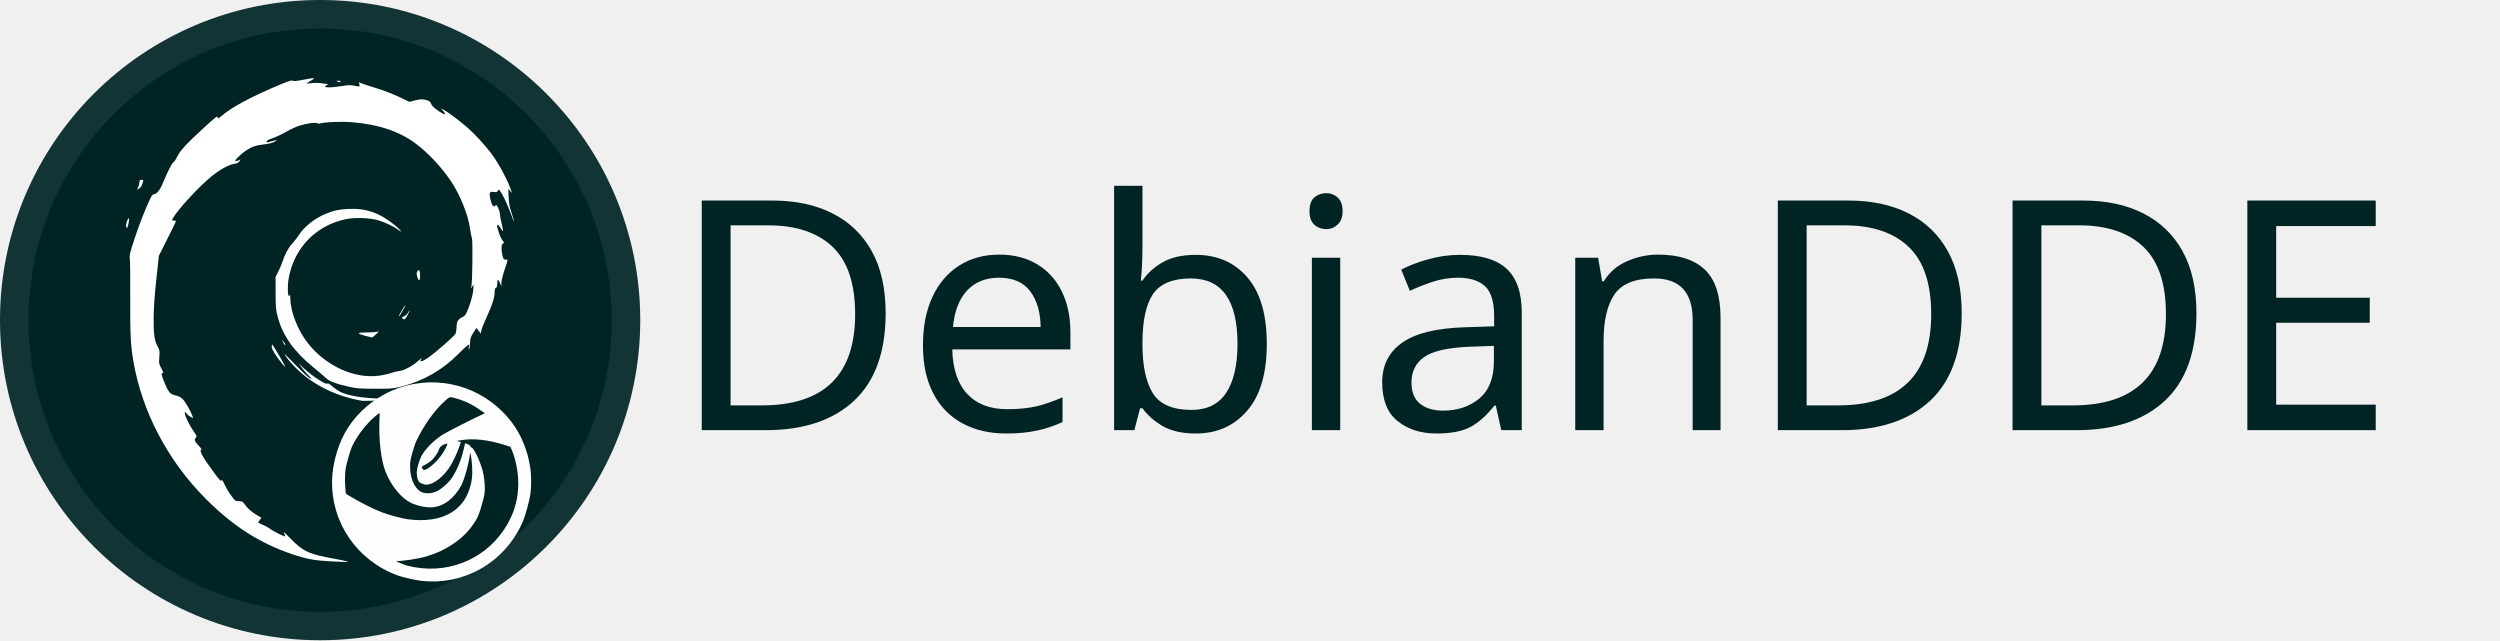
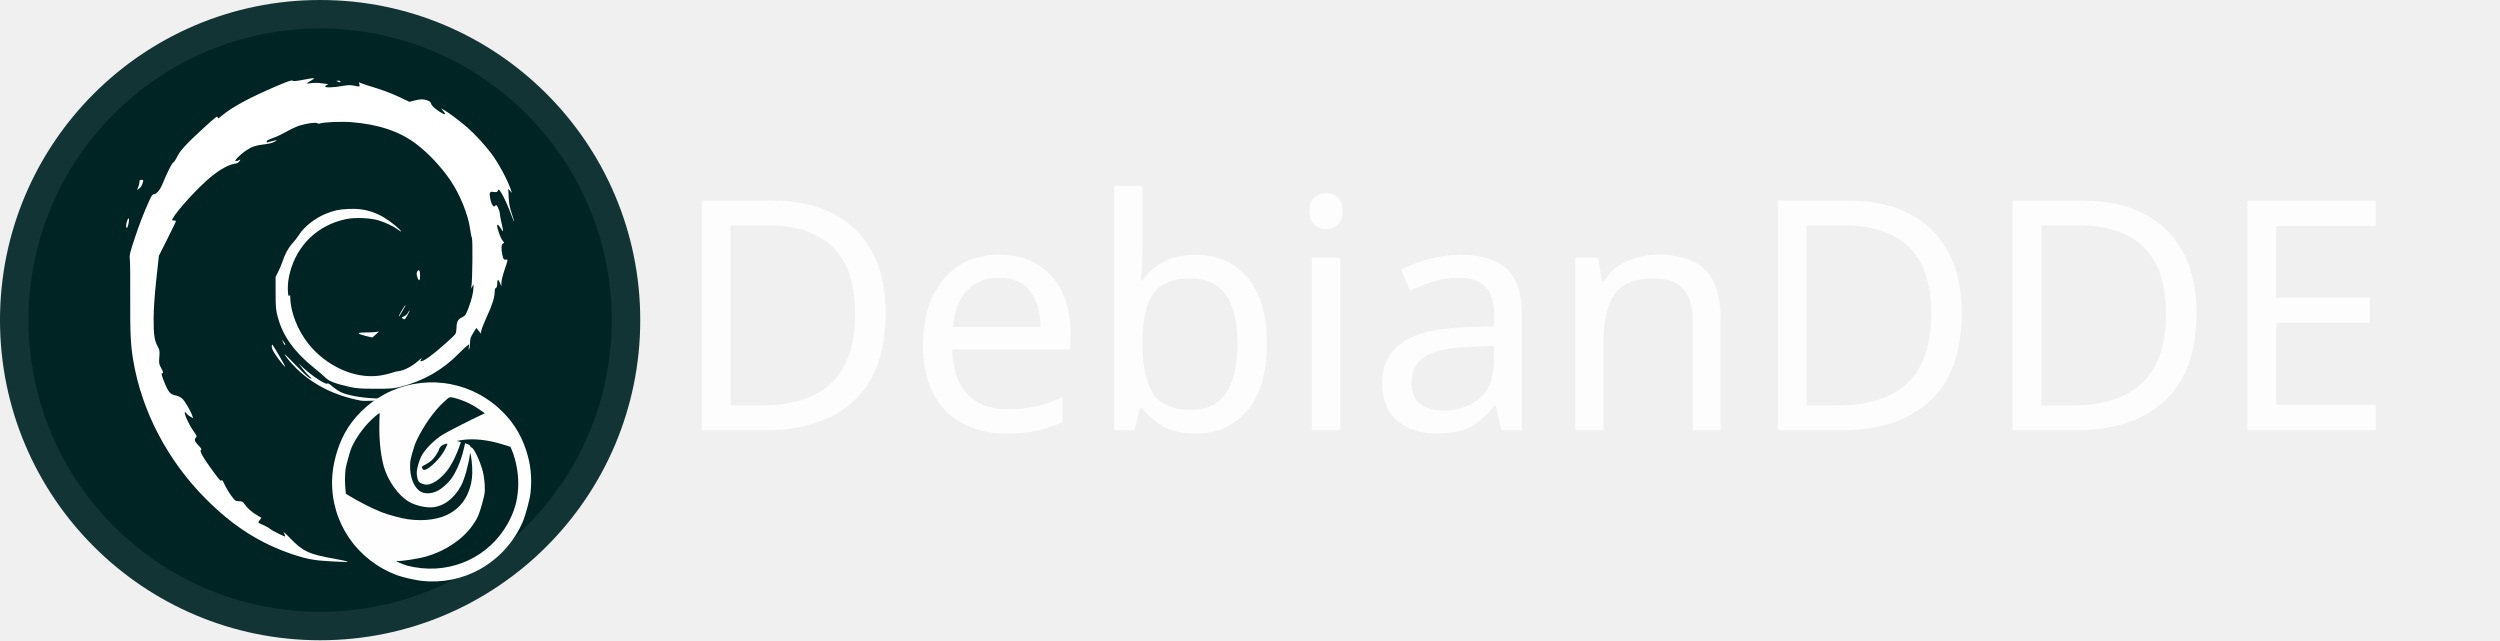
<svg xmlns="http://www.w3.org/2000/svg" width="164" height="42" viewBox="0 0 164 42" version="1.1" id="svg17">
  <defs id="defs7">
    <path d="m 33,17.5 c 0,0.552 -0.448,1 -1,1 H 20 c -1.657,0 -3,-1.343 -3,-3 v -7 c 0,-1.657 1.343,-3 3,-3 h 10 c 1.657,0 3,1.343 3,3 v 3 c 0,1.105 -0.895,2 -2,2 H 20 v 1 c 0,0.552 0.448,1 1,1 h 11 c 0.552,0 1,0.448 1,1 z m -13,-7 h 10 v -1 c 0,-0.552 -0.448,-1 -1,-1 h -8 c -0.552,0 -1,0.448 -1,1 z m 30,7 c 0,0.552 -0.448,1 -1,1 H 37 c -1.657,0 -3,-1.343 -3,-3 v -7 c 0,-1.657 1.343,-3 3,-3 h 10 c 1.657,0 3,1.343 3,3 v 3 c 0,1.105 -0.895,2 -2,2 H 37 v 1 c 0,0.552 0.448,1 1,1 h 11 c 0.552,0 1,0.448 1,1 z m -13,-7 h 10 v -1 c 0,-0.552 -0.448,-1 -1,-1 h -8 c -0.552,0 -1,0.448 -1,1 z m -24,-9 c 0,-0.552 0.448,-1 1,-1 h 1 c 0.552,0 1,0.448 1,1 v 13.995 l -10e-7,0.002 c -0.001,1.657 -1.345,2.999 -3.002,2.998 C 10.975,18.494 8.975,18.495 7,18.5 1.851,18.499 0.95,14 0.989,11.623 1.029,9.246 1.829,5.872 7,5.5 h 6 z m -5,14 c 1.288,0.003 3.955,-0.003 5,0 -1.4e-5,-0.802 -1.4e-5,-6.995 0,-7 -1.4e-5,0.005 -3.98,0 -5,0 C 6.232,8.5 3.94,9.369 3.942,12 3.943,14.686 6.011,15.494 8,15.5 Z m 59,-13 v -1 c 0,-0.552 0.448,-1 1,-1 h 1 c 0.552,0 1,0.448 1,1 v 1 c 0,0.552 -0.448,1 -1,1 h -1 c -0.552,0 -1,-0.448 -1,-1 z m 0,15 v -11 c 0,-0.552 0.448,-1 1,-1 h 1 c 0.552,0 1,0.448 1,1 v 11 c 0,0.552 -0.448,1 -1,1 h -1 c -0.552,0 -1,-0.448 -1,-1 z m 4,-12 c 0,0.001 2.667,0.001 8,6.754e-4 h 5.57e-4 C 81.762,5.501 84,7.739 84,10.5 v 7 c 0,0.552 -0.448,1 -1,1 h -1 c -0.552,0 -1,-0.448 -1,-1 v -7 c 0,-1.105 -0.895,-2 -2,-2 h -5 v 9 c 0.014,0.475 0.034,1.077 -1,1 -0.144,-0.019 -0.912,-0.017 -1,0 -0.855,0.043 -1,-0.291 -1,-1 z m -17,16 c 0,0.552 -0.448,1 -1,1 h -1 c -0.552,0 -1,-0.448 -1,-1 v -14 c 0,-1.105 0.895,-2 2,-2 h 7 c 3.314,0 6,2.686 6,6 v 1 c 0,3.314 -2.686,6 -6,6 h -6 z m 9,-10 c 0,-1.657 -1.343,-3 -3,-3 h -6 v 7 h 6 c 1.657,0 3,-1.343 3,-3 z" id="path-1" />
  </defs>
  <ellipse id="path131" cx="21" cy="21" style="fill:#002424;fill-opacity:1;stroke:#002424;stroke-width:3.737;stroke-dasharray:none;stroke-opacity:0.919" rx="19.132" ry="19.132" />
  <path style="fill:#ffffff;fill-opacity:1;stroke-width:0.056" d="m 21.691,36.823 c -1.04,-0.051 -1.594,-0.154 -2.508,-0.463 -2.161,-0.731 -3.895,-1.842 -5.695,-3.648 C 10.993,30.209 9.299,26.974 8.74,23.643 8.568,22.62 8.531,21.841 8.543,19.528 c 0.007,-1.27 -0.005,-2.421 -0.027,-2.559 -0.034,-0.217 0.005,-0.385 0.294,-1.261 0.322,-0.977 0.645,-1.81 1.003,-2.591 0.131,-0.285 0.2,-0.375 0.286,-0.375 0.161,0 0.401,-0.284 0.552,-0.656 0.301,-0.738 0.633,-1.402 0.717,-1.431 0.049,-0.018 0.159,-0.177 0.243,-0.355 0.193,-0.407 0.599,-0.85 1.741,-1.9 0.762,-0.7 0.91,-0.814 0.925,-0.713 0.017,0.112 0.034,0.106 0.268,-0.092 0.669,-0.565 1.816,-1.187 3.58,-1.941 0.757,-0.323 1.012,-0.41 1.068,-0.363 0.055,0.046 0.231,0.032 0.68,-0.054 0.81,-0.155 0.876,-0.148 0.521,0.056 -0.163,0.094 -0.289,0.179 -0.278,0.189 0.011,0.01 0.149,-0.003 0.308,-0.028 0.162,-0.026 0.444,-0.024 0.64,0.005 0.193,0.028 0.388,0.053 0.434,0.055 0.049,0.003 0.031,0.026 -0.042,0.055 -0.069,0.028 -0.125,0.076 -0.125,0.108 0,0.084 0.495,0.07 1.089,-0.031 0.41,-0.07 0.579,-0.076 0.802,-0.028 0.386,0.083 0.396,0.08 0.355,-0.081 l -0.035,-0.141 0.215,0.085 c 0.118,0.047 0.553,0.188 0.966,0.313 0.413,0.126 1.062,0.377 1.442,0.558 l 0.691,0.329 0.329,-0.084 c 0.394,-0.101 0.544,-0.105 0.827,-0.02 0.135,0.04 0.227,0.107 0.249,0.181 0.052,0.171 0.178,0.298 0.539,0.544 0.379,0.258 0.505,0.256 0.285,-0.006 L 28.929,7.111 29.092,7.196 c 0.287,0.149 1.054,0.721 1.571,1.173 0.494,0.432 1.147,1.141 1.578,1.715 0.478,0.636 1.11,1.824 1.298,2.437 l 0.043,0.139 -0.12,-0.139 -0.12,-0.139 0.027,0.556 c 0.021,0.419 0.069,0.679 0.196,1.053 0.224,0.664 0.21,0.744 -0.021,0.115 -0.347,-0.948 -0.801,-1.816 -0.858,-1.641 -0.041,0.128 -0.123,0.159 -0.324,0.127 -0.144,-0.023 -0.193,-0.008 -0.223,0.07 -0.054,0.141 0.071,0.689 0.186,0.816 0.089,0.099 0.102,0.1 0.164,0.014 0.06,-0.081 0.081,-0.066 0.183,0.133 0.063,0.124 0.115,0.292 0.115,0.374 0,0.082 0.053,0.372 0.117,0.646 0.064,0.274 0.107,0.507 0.095,0.519 -0.012,0.012 -0.083,-0.077 -0.158,-0.198 -0.201,-0.325 -0.291,-0.29 -0.184,0.072 0.12,0.408 0.23,0.66 0.34,0.781 0.088,0.098 0.088,0.107 -0.002,0.158 -0.113,0.063 -0.127,0.346 -0.036,0.769 0.059,0.273 0.089,0.304 0.283,0.284 0.078,-0.008 0.059,0.089 -0.125,0.619 -0.12,0.346 -0.22,0.741 -0.224,0.879 l -0.006,0.25 -0.086,-0.209 c -0.114,-0.277 -0.182,-0.264 -0.182,0.036 0,0.166 -0.027,0.255 -0.083,0.276 -0.054,0.021 -0.084,0.107 -0.084,0.242 -0.002,0.379 -0.154,0.873 -0.5,1.615 -0.187,0.401 -0.355,0.823 -0.373,0.936 l -0.033,0.206 -0.149,-0.183 -0.149,-0.183 -0.204,0.326 c -0.168,0.269 -0.204,0.379 -0.208,0.633 -0.002,0.169 -0.028,0.358 -0.057,0.419 -0.04,0.085 -0.047,0.062 -0.027,-0.099 l 0.026,-0.21 -0.15,0.109 c -0.082,0.06 -0.312,0.275 -0.511,0.479 -1.065,1.093 -2.349,1.829 -3.838,2.201 -0.472,0.118 -0.65,0.132 -1.669,0.13 -0.956,-0.002 -1.226,-0.021 -1.669,-0.12 -0.932,-0.209 -1.34,-0.364 -1.586,-0.604 -0.123,-0.12 -0.468,-0.416 -0.767,-0.657 -1.296,-1.048 -2.031,-2.078 -2.363,-3.311 -0.13,-0.482 -0.143,-0.632 -0.145,-1.589 l -0.002,-1.057 0.171,-0.334 c 0.094,-0.184 0.216,-0.471 0.27,-0.64 0.161,-0.499 0.408,-0.957 0.662,-1.224 0.131,-0.138 0.318,-0.379 0.416,-0.536 0.337,-0.541 1.05,-1.109 1.755,-1.398 0.551,-0.226 0.86,-0.293 1.506,-0.326 1.169,-0.06 2.096,0.273 3.096,1.112 0.387,0.325 0.497,0.504 0.148,0.242 -0.267,-0.201 -0.794,-0.453 -1.241,-0.595 -0.541,-0.172 -1.562,-0.215 -2.159,-0.091 -1.845,0.382 -3.223,1.697 -3.685,3.518 -0.094,0.37 -0.136,0.69 -0.136,1.03 0,0.443 0.053,0.615 0.13,0.424 0.015,-0.038 0.03,0.045 0.032,0.184 0.016,0.951 0.488,2.149 1.194,3.031 1.161,1.451 3.01,2.291 4.595,2.088 0.267,-0.034 0.632,-0.114 0.813,-0.177 0.18,-0.063 0.419,-0.122 0.53,-0.131 0.311,-0.025 0.875,-0.321 1.24,-0.651 0.216,-0.195 0.295,-0.245 0.23,-0.146 -0.097,0.148 -0.097,0.152 0.009,0.152 0.06,0 0.282,-0.123 0.493,-0.274 0.494,-0.353 1.642,-1.362 1.73,-1.522 0.038,-0.067 0.069,-0.238 0.07,-0.379 0.003,-0.407 0.086,-0.571 0.356,-0.702 0.225,-0.109 0.251,-0.147 0.438,-0.636 0.201,-0.526 0.322,-1.039 0.319,-1.35 l -0.002,-0.171 -0.085,0.139 -0.085,0.139 0.037,-0.167 c 0.066,-0.296 0.095,-3.038 0.033,-3.165 -0.031,-0.064 -0.085,-0.33 -0.12,-0.59 -0.124,-0.927 -0.663,-2.263 -1.281,-3.172 C 28.946,10.947 28.086,10.03 27.288,9.432 26.201,8.616 24.838,8.158 23.075,8.016 c -0.69,-0.055 -1.855,-0.007 -2.102,0.088 -0.049,0.019 -0.12,0.009 -0.158,-0.021 -0.088,-0.071 -0.667,0.005 -1.153,0.152 -0.199,0.06 -0.599,0.245 -0.89,0.41 -0.291,0.165 -0.697,0.356 -0.904,0.424 -0.229,0.075 -0.375,0.154 -0.375,0.202 0,0.043 0.006,0.079 0.014,0.078 0.008,-3.771e-4 0.152,-0.038 0.32,-0.083 0.39,-0.105 0.396,-0.104 0.188,0.03 -0.11,0.07 -0.354,0.133 -0.661,0.171 -0.59,0.072 -0.831,0.153 -1.21,0.406 -0.388,0.258 -0.822,0.7 -0.688,0.7 0.054,0 0.153,-0.029 0.219,-0.064 0.117,-0.063 0.118,-0.061 0.031,0.07 -0.063,0.095 -0.161,0.144 -0.342,0.17 -0.353,0.051 -0.928,0.367 -1.485,0.817 -0.831,0.671 -2.259,2.225 -2.551,2.775 -0.061,0.114 -0.054,0.125 0.075,0.125 0.078,0 0.141,0.018 0.141,0.04 0,0.022 -0.252,0.544 -0.561,1.159 l -0.561,1.118 -0.168,1.553 c -0.112,1.035 -0.17,1.877 -0.176,2.526 -0.009,1.066 0.051,1.48 0.274,1.885 0.122,0.221 0.131,0.286 0.099,0.675 -0.034,0.408 -0.027,0.447 0.133,0.743 0.122,0.225 0.147,0.312 0.091,0.312 -0.043,0 -0.078,0.021 -0.078,0.047 0,0.096 0.213,0.661 0.355,0.941 0.164,0.323 0.296,0.429 0.606,0.483 0.115,0.02 0.294,0.111 0.397,0.202 0.173,0.152 0.578,0.85 0.672,1.157 l 0.04,0.132 -0.18,-0.104 c -0.099,-0.057 -0.208,-0.148 -0.242,-0.201 -0.034,-0.054 -0.082,-0.097 -0.105,-0.097 -0.126,0 0.251,0.822 0.603,1.318 0.171,0.24 0.179,0.27 0.1,0.358 -0.117,0.129 -0.063,0.271 0.205,0.54 0.127,0.127 0.193,0.231 0.156,0.243 -0.159,0.053 0.083,0.487 0.859,1.539 0.329,0.446 0.434,0.555 0.463,0.481 0.027,-0.071 0.083,0.002 0.215,0.285 0.098,0.21 0.295,0.538 0.437,0.729 0.246,0.331 0.269,0.348 0.495,0.348 0.205,3.34e-4 0.253,0.025 0.361,0.183 0.185,0.272 0.45,0.51 0.801,0.721 l 0.314,0.188 -0.104,0.135 c -0.057,0.074 -0.104,0.149 -0.105,0.167 -7.56e-4,0.017 0.138,0.089 0.309,0.16 0.17,0.071 0.381,0.189 0.469,0.262 0.156,0.131 0.955,0.528 0.991,0.493 0.01,-0.011 -0.023,-0.102 -0.074,-0.204 -0.067,-0.136 0.041,-0.048 0.399,0.324 0.835,0.866 1.236,1.052 2.918,1.349 0.356,0.063 0.706,0.138 0.779,0.167 0.158,0.063 0.208,0.063 -1.037,0.001 z m 1.975,-10.544 c -1.663,-0.311 -3.088,-1.016 -4.178,-2.064 -0.263,-0.254 -0.585,-0.617 -0.716,-0.808 -0.205,-0.301 -0.132,-0.239 0.542,0.459 0.428,0.444 0.856,0.852 0.952,0.907 0.215,0.124 0.225,0.075 0.019,-0.098 -0.085,-0.071 -0.277,-0.289 -0.428,-0.483 l -0.274,-0.353 0.331,0.307 c 0.582,0.541 1.523,1.148 1.569,1.011 0.013,-0.04 0.135,0.032 0.302,0.178 0.154,0.134 0.41,0.308 0.57,0.387 0.419,0.205 1.325,0.373 2.223,0.411 0.574,0.025 0.741,0.047 0.641,0.086 -0.147,0.057 -1.327,0.104 -1.553,0.062 z m -5.122,-2.38 c -0.433,-0.517 -0.718,-0.974 -0.718,-1.15 0,-0.112 0.02,-0.163 0.05,-0.131 0.084,0.089 0.855,1.419 0.833,1.437 -0.011,0.009 -0.086,-0.061 -0.165,-0.155 z m 0.032,-1.437 -0.088,-0.181 0.114,0.131 c 0.063,0.072 0.114,0.154 0.114,0.181 0,0.097 -0.054,0.047 -0.14,-0.131 z m 5.409,-0.424 c -0.597,-0.156 -0.598,-0.229 -0.003,-0.229 0.278,0 0.589,-0.015 0.692,-0.033 l 0.188,-0.033 -0.208,0.199 c -0.114,0.11 -0.227,0.198 -0.25,0.196 -0.023,-0.002 -0.212,-0.047 -0.419,-0.101 z m 2.441,-1.135 c -0.097,-0.071 -0.093,-0.08 0.073,-0.149 0.097,-0.04 0.213,-0.145 0.259,-0.232 0.045,-0.087 0.095,-0.159 0.11,-0.159 0.033,0 -0.159,0.378 -0.263,0.516 -0.064,0.086 -0.089,0.089 -0.178,0.023 z m -0.257,-0.158 c 0,-0.085 0.377,-0.716 0.428,-0.716 0.016,0 -0.012,0.064 -0.063,0.141 -0.051,0.078 -0.154,0.257 -0.229,0.398 -0.075,0.141 -0.136,0.22 -0.136,0.177 z m 1.217,-2.537 c -0.077,-0.226 -0.072,-0.335 0.021,-0.448 0.09,-0.11 0.151,0.022 0.152,0.333 7.56e-4,0.331 -0.08,0.386 -0.173,0.115 z M 8.285,14.894 c -0.046,-0.115 0.058,-0.514 0.149,-0.571 0.063,-0.039 0.019,0.343 -0.065,0.561 -0.041,0.105 -0.045,0.106 -0.084,0.01 z m 0.783,-2.621 c 0.044,-0.106 0.081,-0.257 0.081,-0.334 0,-0.112 0.028,-0.141 0.135,-0.141 0.122,0 0.131,0.015 0.089,0.153 -0.077,0.257 -0.113,0.316 -0.252,0.418 L 8.988,12.466 Z M 22.137,5.345 c -0.099,-0.042 -0.094,-0.048 0.042,-0.052 0.084,-0.002 0.153,0.021 0.153,0.052 0,0.065 -0.043,0.065 -0.195,0 z" id="path2377" />
  <path style="display:inline;fill:#fefefe;stroke-width:0.032" d="m 26.087,37.749 c -2.663,-0.979 -4.364,-3.445 -4.303,-6.24 0.022,-1.009 0.34,-2.193 0.83,-3.09 0.577,-1.058 1.501,-1.961 2.618,-2.561 2.402,-1.29 5.37,-0.948 7.416,0.854 0.89,0.784 1.486,1.678 1.854,2.784 0.312,0.936 0.406,1.814 0.302,2.827 -0.042,0.413 -0.334,1.502 -0.512,1.91 -0.574,1.315 -1.546,2.396 -2.776,3.088 -1.179,0.663 -2.501,0.932 -3.858,0.785 -0.379,-0.041 -1.25,-0.239 -1.571,-0.357 z m 1.117,-0.539 c 2.458,0.437 4.873,-0.688 6.088,-2.837 0.43,-0.76 0.639,-1.458 0.697,-2.321 0.055,-0.821 -0.11,-1.819 -0.421,-2.547 l -0.083,-0.193 -0.455,-0.144 c -1.012,-0.32 -2.004,-0.425 -2.775,-0.294 l -0.291,0.05 0.135,0.04 0.135,0.04 -0.114,0.327 c -0.144,0.413 -0.373,0.903 -0.576,1.234 -0.421,0.685 -1.076,1.208 -1.537,1.227 -0.202,0.008 -0.475,-0.102 -0.548,-0.22 -0.077,-0.125 -0.124,-0.365 -0.119,-0.598 0.006,-0.276 0.179,-0.842 0.343,-1.123 0.264,-0.452 0.848,-1.026 1.376,-1.349 0.311,-0.191 1.91,-1.007 2.496,-1.274 l 0.252,-0.115 -0.239,-0.171 c -0.537,-0.384 -1.065,-0.643 -1.632,-0.801 -0.468,-0.13 -0.412,-0.146 -0.843,0.251 -0.627,0.578 -1.298,1.529 -1.759,2.494 -0.1,0.209 -0.183,0.448 -0.285,0.822 -0.127,0.463 -0.145,0.566 -0.148,0.844 -0.007,0.75 0.242,1.393 0.647,1.67 0.283,0.193 0.742,0.184 1.156,-0.022 0.241,-0.12 0.636,-0.457 0.842,-0.718 0.344,-0.436 0.691,-1.23 0.864,-1.974 l 0.101,-0.435 0.156,0.06 c 0.115,0.044 0.163,0.08 0.181,0.138 0.014,0.044 0.058,0.087 0.1,0.099 0.146,0.04 0.538,0.865 0.709,1.493 0.096,0.352 0.157,0.872 0.147,1.266 -0.006,0.261 -0.029,0.376 -0.187,0.949 -0.195,0.706 -0.292,0.923 -0.618,1.385 -0.648,0.918 -1.754,1.666 -3.006,2.033 -0.559,0.164 -1.766,0.348 -1.948,0.298 -0.034,-0.008 -0.046,-0.001 -0.032,0.023 0.02,0.036 0.439,0.208 0.717,0.295 0.068,0.021 0.28,0.066 0.473,0.101 z m -0.457,-3.148 c 1.119,0.158 2.163,-0.001 2.858,-0.438 0.595,-0.373 0.974,-0.867 1.201,-1.563 0.154,-0.472 0.197,-0.841 0.168,-1.435 -0.022,-0.451 -0.119,-1.045 -0.141,-0.863 -0.081,0.663 -0.361,1.676 -0.576,2.08 -0.456,0.86 -1.167,1.391 -1.927,1.438 -0.448,0.028 -1.111,-0.134 -1.507,-0.367 -0.695,-0.409 -1.396,-1.396 -1.65,-2.325 -0.246,-0.9 -0.339,-2.091 -0.266,-3.426 0.005,-0.101 -0.022,-0.086 -0.353,0.2 -0.522,0.451 -1.037,1.108 -1.375,1.756 -0.136,0.26 -0.186,0.402 -0.337,0.942 -0.152,0.546 -0.179,0.684 -0.196,0.981 -0.023,0.4 -0.019,0.67 0.016,1.063 l 0.025,0.281 0.16,0.1 c 0.647,0.403 1.581,0.878 2.199,1.119 0.432,0.169 1.289,0.399 1.7,0.457 z m 1.23,-3.28 c 0.299,-0.145 0.789,-0.625 1.054,-1.033 0.16,-0.247 0.343,-0.61 0.324,-0.644 -0.006,-0.011 -0.095,0.006 -0.197,0.039 -0.202,0.065 -0.322,0.185 -0.375,0.373 -0.047,0.17 -0.304,0.539 -0.491,0.705 -0.094,0.084 -0.269,0.199 -0.388,0.255 -0.119,0.056 -0.221,0.121 -0.228,0.143 -0.015,0.055 0.067,0.196 0.124,0.212 0.025,0.006 0.104,-0.017 0.176,-0.051 z" id="path12817" />
-   <text xml:space="preserve" style="font-style:normal;font-weight:normal;font-size:21.097px;line-height:1.25;font-family:sans-serif;letter-spacing:0px;word-spacing:0px;fill:#002424;fill-opacity:1;stroke:none;stroke-width:0.527" x="43.989" y="28.218" id="text6047">
-     <tspan id="tspan6045" x="43.989" y="28.218" style="fill:#002424;fill-opacity:1;stroke-width:0.527">DebianDDE</tspan>
+   <text xml:space="preserve" style="font-style:normal;font-weight:normal;font-size:21.097px;line-height:1.25;font-family:sans-serif;letter-spacing:0px;word-spacing:0px;fill:#ffffff;fill-opacity:0.88;stroke:none;stroke-width:0.527" x="43.989" y="28.218" id="text6047">
+     <tspan id="tspan6045" x="43.989" y="28.218" style="fill:#ffffff;fill-opacity:0.88;stroke-width:0.527">DebianDDE</tspan>
  </text>
</svg>
